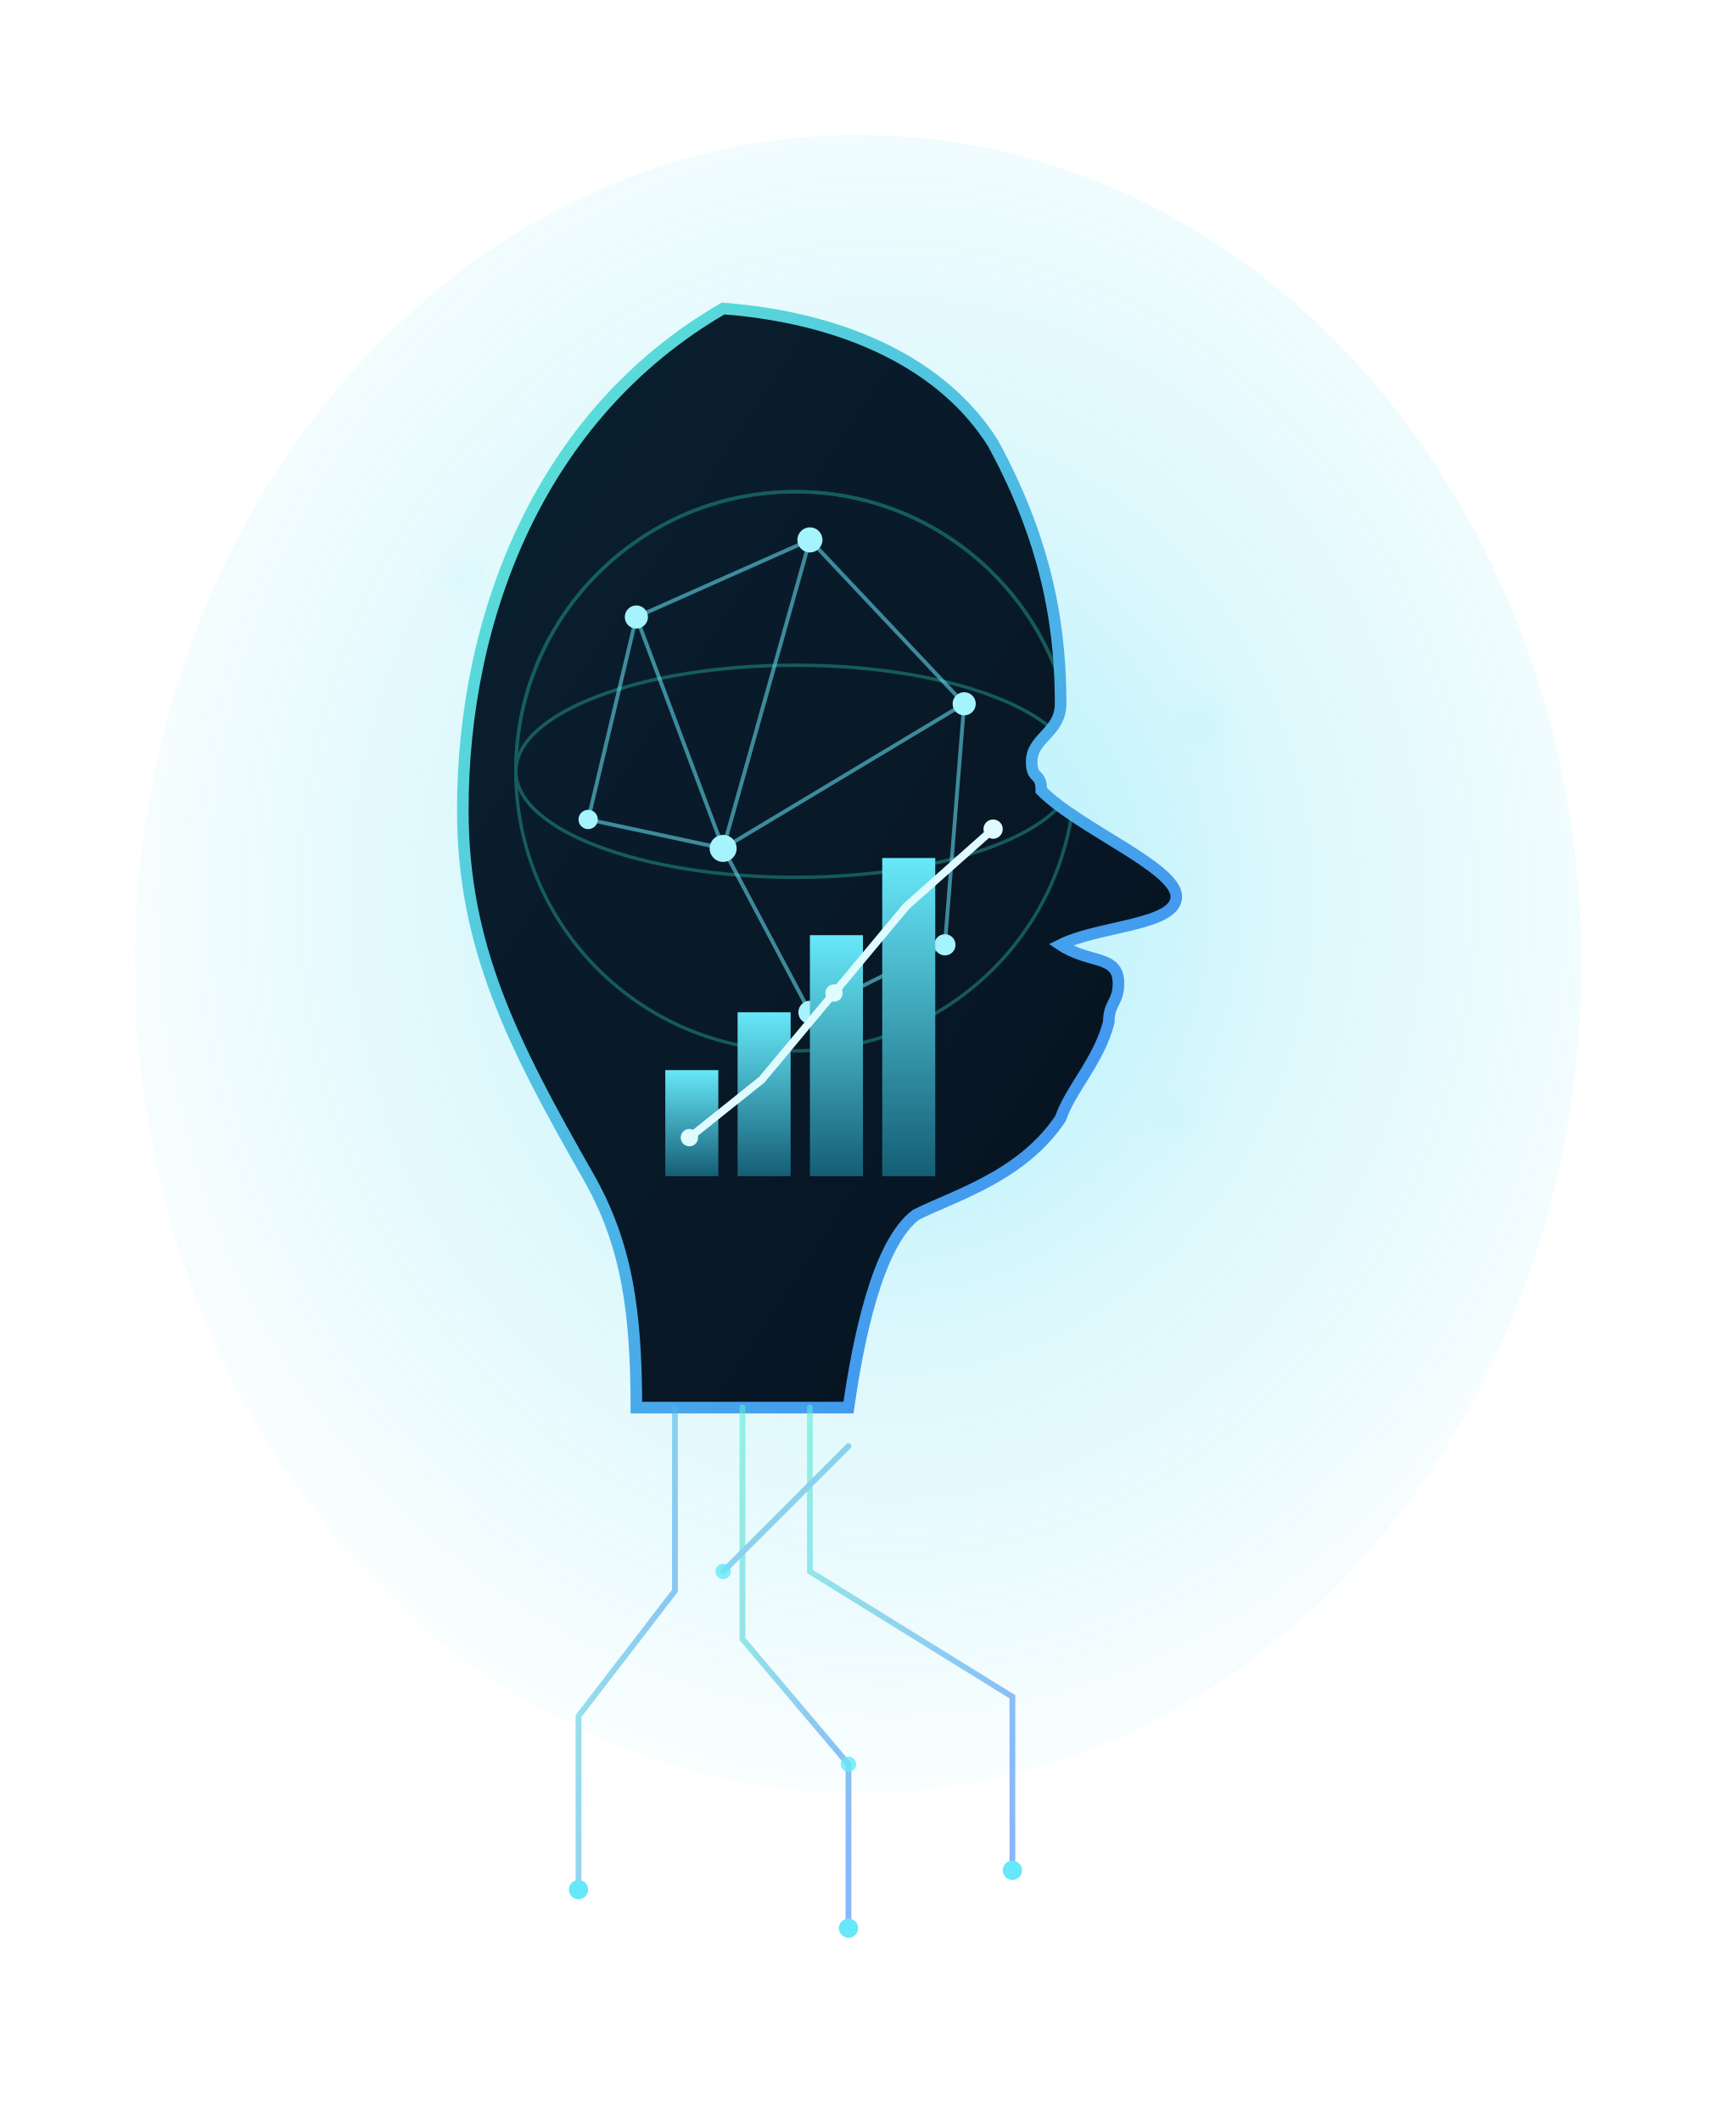
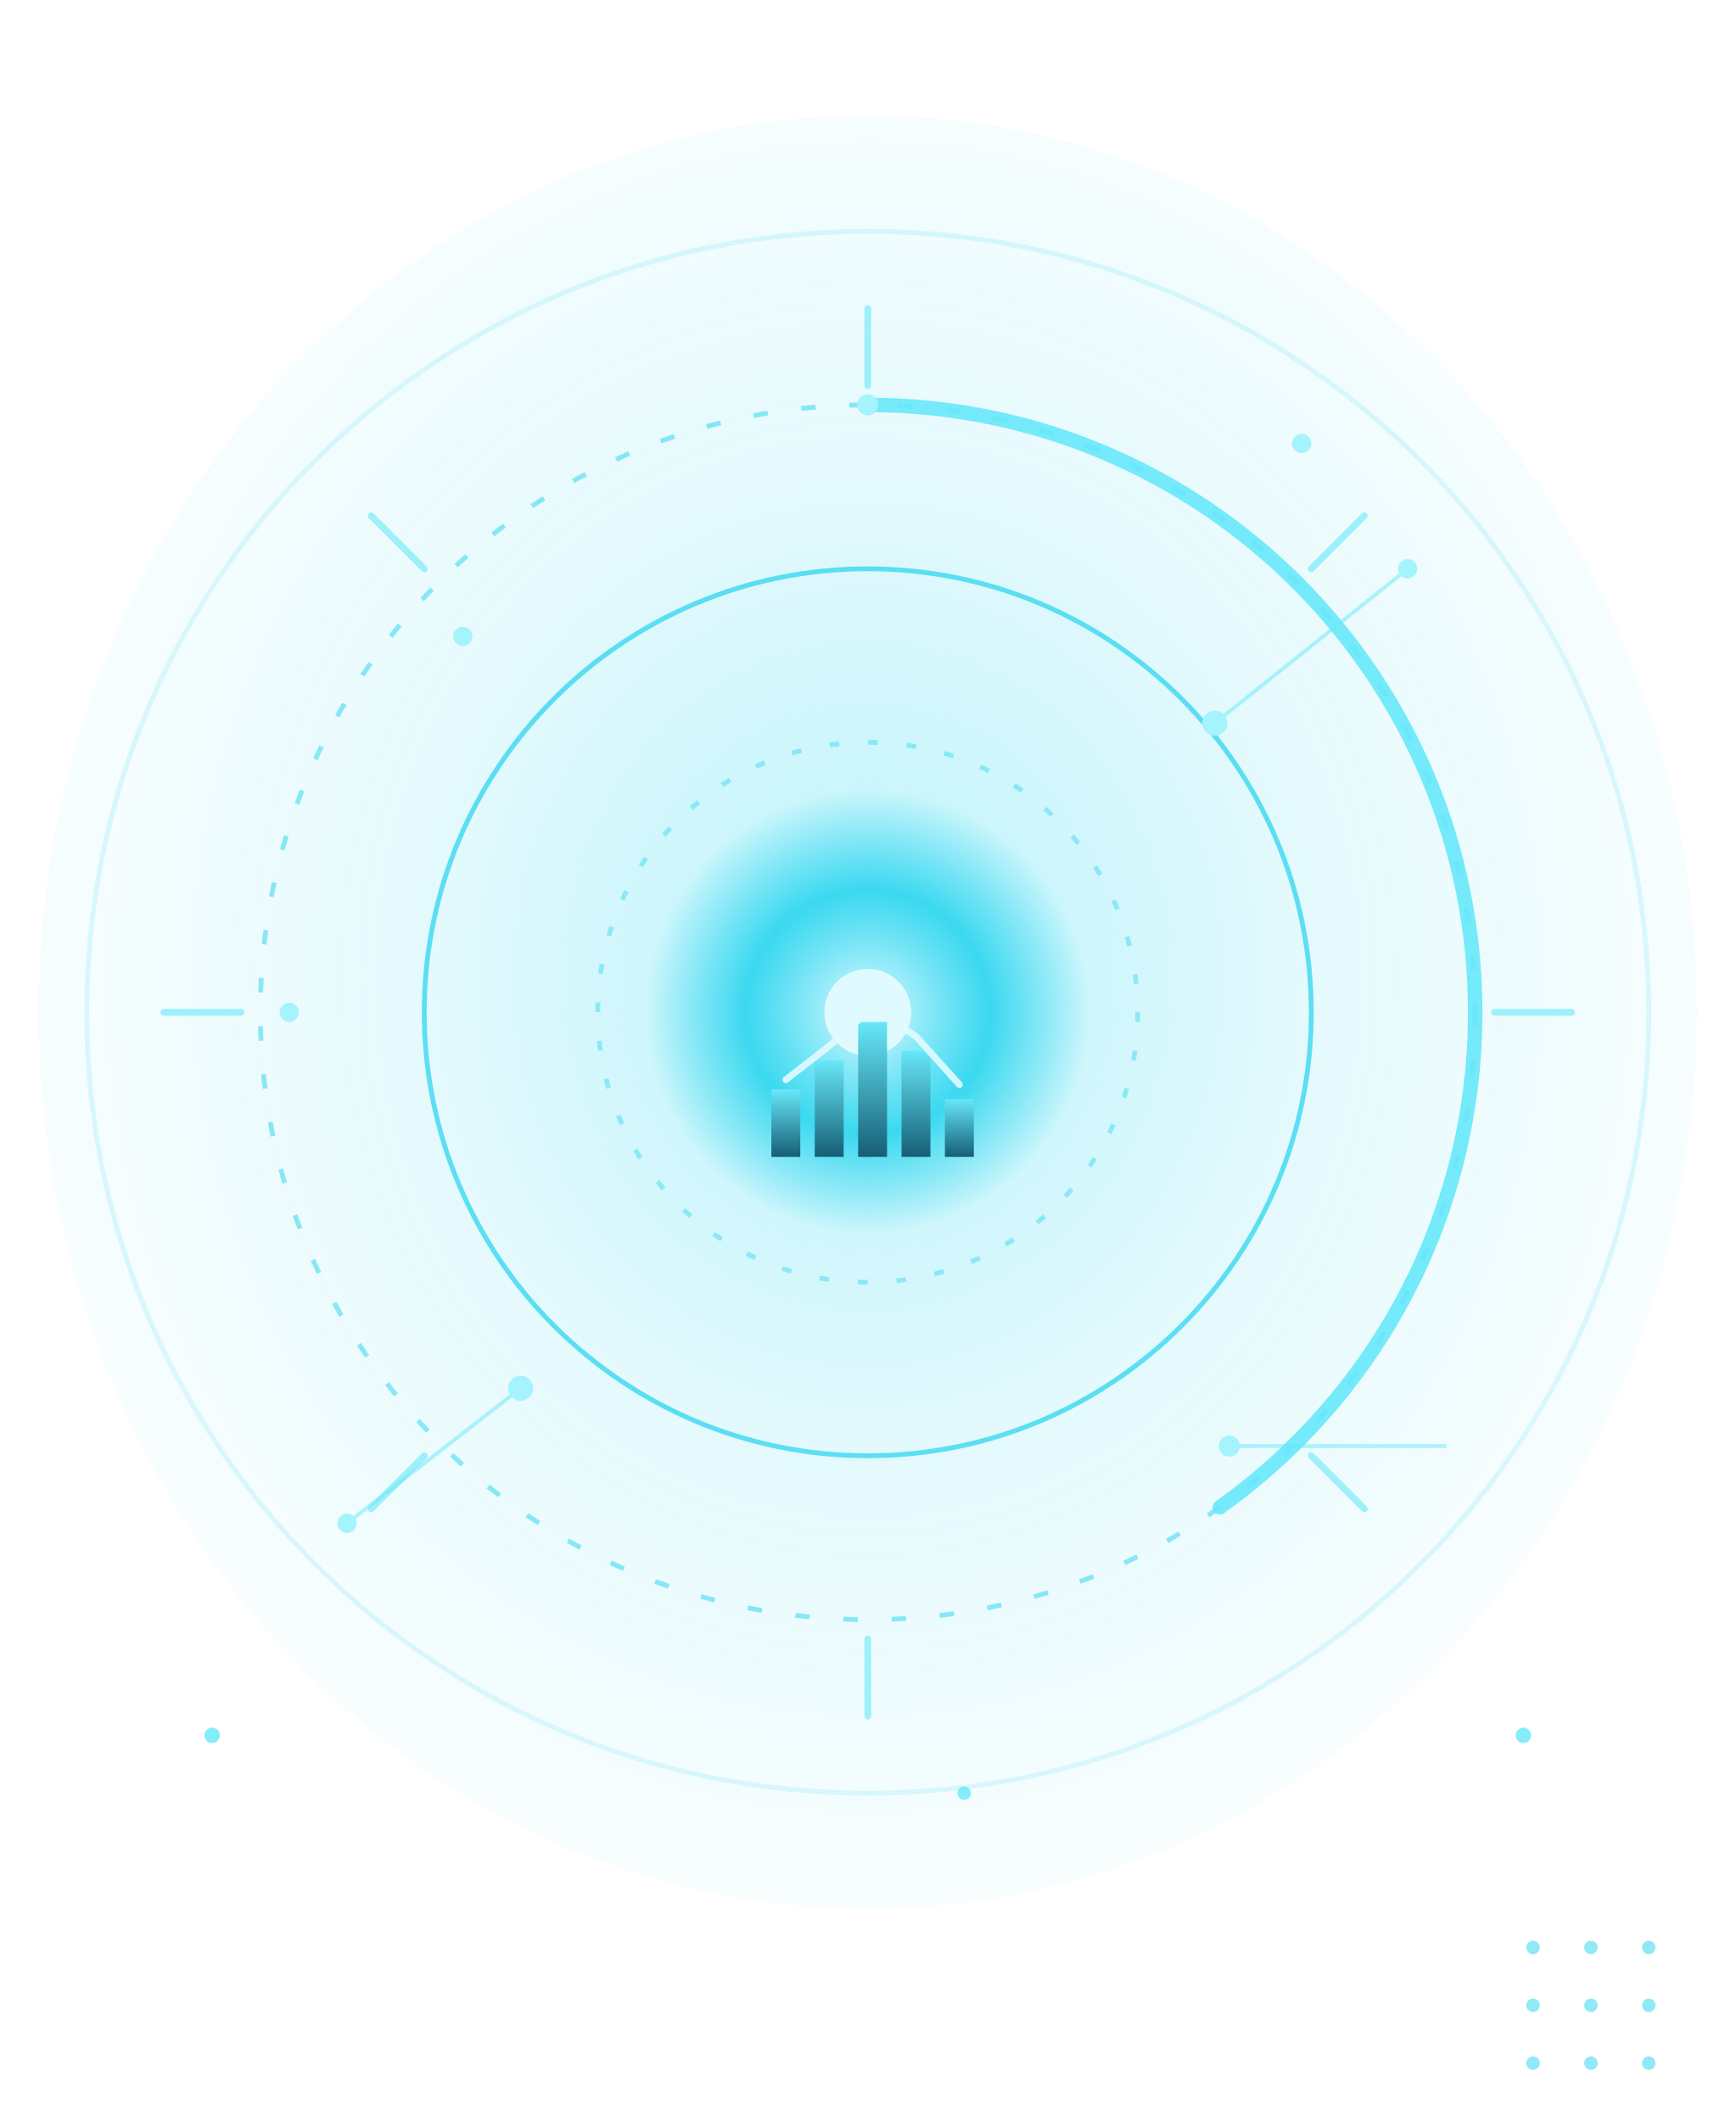
<svg xmlns="http://www.w3.org/2000/svg" viewBox="0 0 360 440" width="360" height="440" fill="none">
  <defs>
-     <radialGradient id="kGlow" cx="52%" cy="46%" r="60%">
-       <stop offset="0%" stop-color="#7fe7ff" stop-opacity="0.5" />
-       <stop offset="45%" stop-color="#22d3ee" stop-opacity="0.16" />
+     <radialGradient id="kHalo" cx="50%" cy="48%" r="60%">
+       <stop offset="0%" stop-color="#67e8f9" stop-opacity="0.4" />
+       <stop offset="45%" stop-color="#22d3ee" stop-opacity="0.12" />
      <stop offset="100%" stop-color="#22d3ee" stop-opacity="0" />
    </radialGradient>
-     <linearGradient id="kHead" x1="0" y1="0" x2="1" y2="1">
-       <stop offset="0%" stop-color="#0a2030" />
-       <stop offset="100%" stop-color="#06121f" />
-     </linearGradient>
-     <linearGradient id="kStroke" x1="0" y1="0" x2="1" y2="1">
-       <stop offset="0%" stop-color="#5eead4" />
-       <stop offset="100%" stop-color="#3b82f6" />
-     </linearGradient>
+     <radialGradient id="kCore" cx="50%" cy="50%" r="50%">
+       <stop offset="0%" stop-color="#e0fbff" />
+       <stop offset="55%" stop-color="#22d3ee" stop-opacity="0.85" />
+       <stop offset="100%" stop-color="#22d3ee" stop-opacity="0" />
+     </radialGradient>
    <linearGradient id="kBar" x1="0" y1="1" x2="0" y2="0">
      <stop offset="0%" stop-color="#155e75" />
      <stop offset="100%" stop-color="#67e8f9" />
    </linearGradient>
-     <filter id="kb1" x="-60%" y="-60%" width="220%" height="220%">
-       <feGaussianBlur stdDeviation="3.2" />
-     </filter>
-     <clipPath id="kHeadClip">
-       <path d="M150,64 C176,66 196,76 206,92 C218,114 220,132 220,146 C220,152 214,153 214,158 C214,162 216,160 216,164 C224,172 244,180 244,186 C244,192 228,192 220,196 C226,200 232,198 232,204 C232,208 230,208 230,212 C228,220 222,226 220,232 C212,244 198,248 190,252 C182,258 178,278 176,292 L132,292 C132,272 130,258 122,244 C106,216 96,196 96,168 C96,128 112,86 150,64 Z" />
-     </clipPath>
  </defs>
-   <ellipse cx="178" cy="200" rx="150" ry="172" fill="url(#kGlow)" />
-   <path d="M150,64 C176,66 196,76 206,92 C218,114 220,132 220,146 C220,152 214,153 214,158 C214,162 216,160 216,164 C224,172 244,180 244,186 C244,192 228,192 220,196 C226,200 232,198 232,204 C232,208 230,208 230,212 C228,220 222,226 220,232 C212,244 198,248 190,252 C182,258 178,278 176,292 L132,292 C132,272 130,258 122,244 C106,216 96,196 96,168 C96,128 112,86 150,64 Z" fill="url(#kHead)" stroke="url(#kStroke)" stroke-width="2.4" />
-   <g clip-path="url(#kHeadClip)">
-     <g stroke="#2dd4bf" stroke-width="0.7" opacity="0.35" fill="none">
-       <ellipse cx="165" cy="160" rx="58" ry="58" />
-       <ellipse cx="165" cy="160" rx="58" ry="22" />
-       <path d="M107,160 a58,58 0 0 1 116,0" />
-     </g>
-     <g stroke="#67e8f9" stroke-width="0.8" opacity="0.55">
-       <path d="M132,128 L168,112 L200,146 L150,176 L132,128 M168,112 L150,176 M200,146 L196,196 M150,176 L168,210 M196,196 L168,210 M132,128 L122,170 L150,176" />
-     </g>
-     <g fill="#a5f3fc">
-       <circle cx="132" cy="128" r="2.4" />
-       <circle cx="168" cy="112" r="2.6" />
-       <circle cx="200" cy="146" r="2.4" />
-       <circle cx="150" cy="176" r="2.8" />
-       <circle cx="196" cy="196" r="2.2" />
-       <circle cx="168" cy="210" r="2.4" />
-       <circle cx="122" cy="170" r="2" />
-     </g>
-     <g fill="url(#kBar)">
-       <rect x="138" y="222" width="11" height="22" />
-       <rect x="153" y="210" width="11" height="34" />
-       <rect x="168" y="194" width="11" height="50" />
-       <rect x="183" y="178" width="11" height="66" />
-     </g>
-     <path d="M143,236 L158,224 L173,206 L188,188 L206,172" stroke="#e0fbff" stroke-width="1.6" fill="none" stroke-linecap="round" stroke-linejoin="round" />
-     <g fill="#e0fbff">
-       <circle cx="143" cy="236" r="1.8" />
-       <circle cx="173" cy="206" r="1.8" />
-       <circle cx="206" cy="172" r="2" />
-     </g>
+   <ellipse cx="180" cy="210" rx="172" ry="186" fill="url(#kHalo)" />
+   <g stroke="#22d3ee" fill="none">
+     <circle cx="180" cy="210" r="162" opacity="0.14" />
+     <circle cx="180" cy="210" r="126" opacity="0.5" stroke-dasharray="3 7" />
+     <circle cx="180" cy="210" r="92" opacity="0.7" />
+     <circle cx="180" cy="210" r="56" opacity="0.4" stroke-dasharray="2 6" />
  </g>
-   <g stroke="url(#kStroke)" stroke-width="1.2" opacity="0.6" fill="none" stroke-linecap="round">
-     <path d="M140,292 L140,330 L120,356 L120,392" />
-     <path d="M154,292 L154,340 L176,366 L176,400" />
-     <path d="M168,292 L168,326 L210,352 L210,388" />
-     <path d="M176,300 L150,326" />
+   <circle cx="180" cy="210" r="126" fill="none" stroke="#67e8f9" stroke-width="3" stroke-dasharray="318 474" stroke-linecap="round" transform="rotate(-90 180 210)" opacity="0.9" />
+   <g stroke="#67e8f9" stroke-width="1.4" opacity="0.6" stroke-linecap="round">
+     <path d="M310,210 L326,210" />
+     <path d="M50,210 L34,210" />
+     <path d="M180,80 L180,64" />
+     <path d="M180,340 L180,356" />
+     <path d="M272,302 L283,313" />
+     <path d="M88,118 L77,107" />
+     <path d="M272,118 L283,107" />
+     <path d="M88,302 L77,313" />
  </g>
-   <g fill="#67e8f9">
-     <circle cx="120" cy="392" r="2" />
-     <circle cx="176" cy="400" r="2" />
-     <circle cx="210" cy="388" r="2" />
-     <circle cx="150" cy="326" r="1.6" opacity="0.8" />
-     <circle cx="176" cy="366" r="1.6" opacity="0.8" />
+   <circle cx="180" cy="210" r="46" fill="url(#kCore)" />
+   <circle cx="180" cy="210" r="9" fill="#e0fbff" />
+   <g fill="url(#kBar)">
+     <rect x="160" y="226" width="6" height="14" />
+     <rect x="169" y="220" width="6" height="20" />
+     <rect x="178" y="212" width="6" height="28" />
+     <rect x="187" y="218" width="6" height="22" />
+     <rect x="196" y="228" width="6" height="12" />
  </g>
-   <g filter="url(#kb1)" fill="#a5f3fc" opacity="0.8">
-     <circle cx="250" cy="150" r="2" />
-     <circle cx="96" cy="120" r="1.8" />
-     <circle cx="244" cy="232" r="1.8" />
+   <path d="M163,224 L172,217 L181,209 L190,215 L199,225" stroke="#e0fbff" stroke-width="1.4" fill="none" stroke-linecap="round" stroke-linejoin="round" opacity="0.9" />
+   <g stroke="#67e8f9" stroke-width="0.8" opacity="0.5">
+     <path d="M252,150 L292,118 M108,288 L72,316 M255,300 L300,300" />
+   </g>
+   <g fill="#a5f3fc">
+     <circle cx="252" cy="150" r="2.6" />
+     <circle cx="292" cy="118" r="2" />
+     <circle cx="108" cy="288" r="2.6" />
+     <circle cx="72" cy="316" r="2" />
+     <circle cx="270" cy="92" r="2" />
+     <circle cx="96" cy="132" r="2" />
+     <circle cx="255" cy="300" r="2.2" />
+     <circle cx="180" cy="84" r="2.2" />
+     <circle cx="60" cy="210" r="2" />
+   </g>
+   <g fill="#67e8f9" opacity="0.8">
+     <circle cx="316" cy="360" r="1.6" />
+     <circle cx="44" cy="360" r="1.6" />
+     <circle cx="200" cy="372" r="1.4" />
+   </g>
+   <g fill="#22d3ee" opacity="0.5">
+     <circle cx="318" cy="404" r="1.4" />
+     <circle cx="330" cy="404" r="1.4" />
+     <circle cx="342" cy="404" r="1.4" />
+     <circle cx="318" cy="416" r="1.4" />
+     <circle cx="330" cy="416" r="1.4" />
+     <circle cx="342" cy="416" r="1.4" />
+     <circle cx="318" cy="428" r="1.4" />
+     <circle cx="330" cy="428" r="1.4" />
+     <circle cx="342" cy="428" r="1.4" />
  </g>
</svg>
